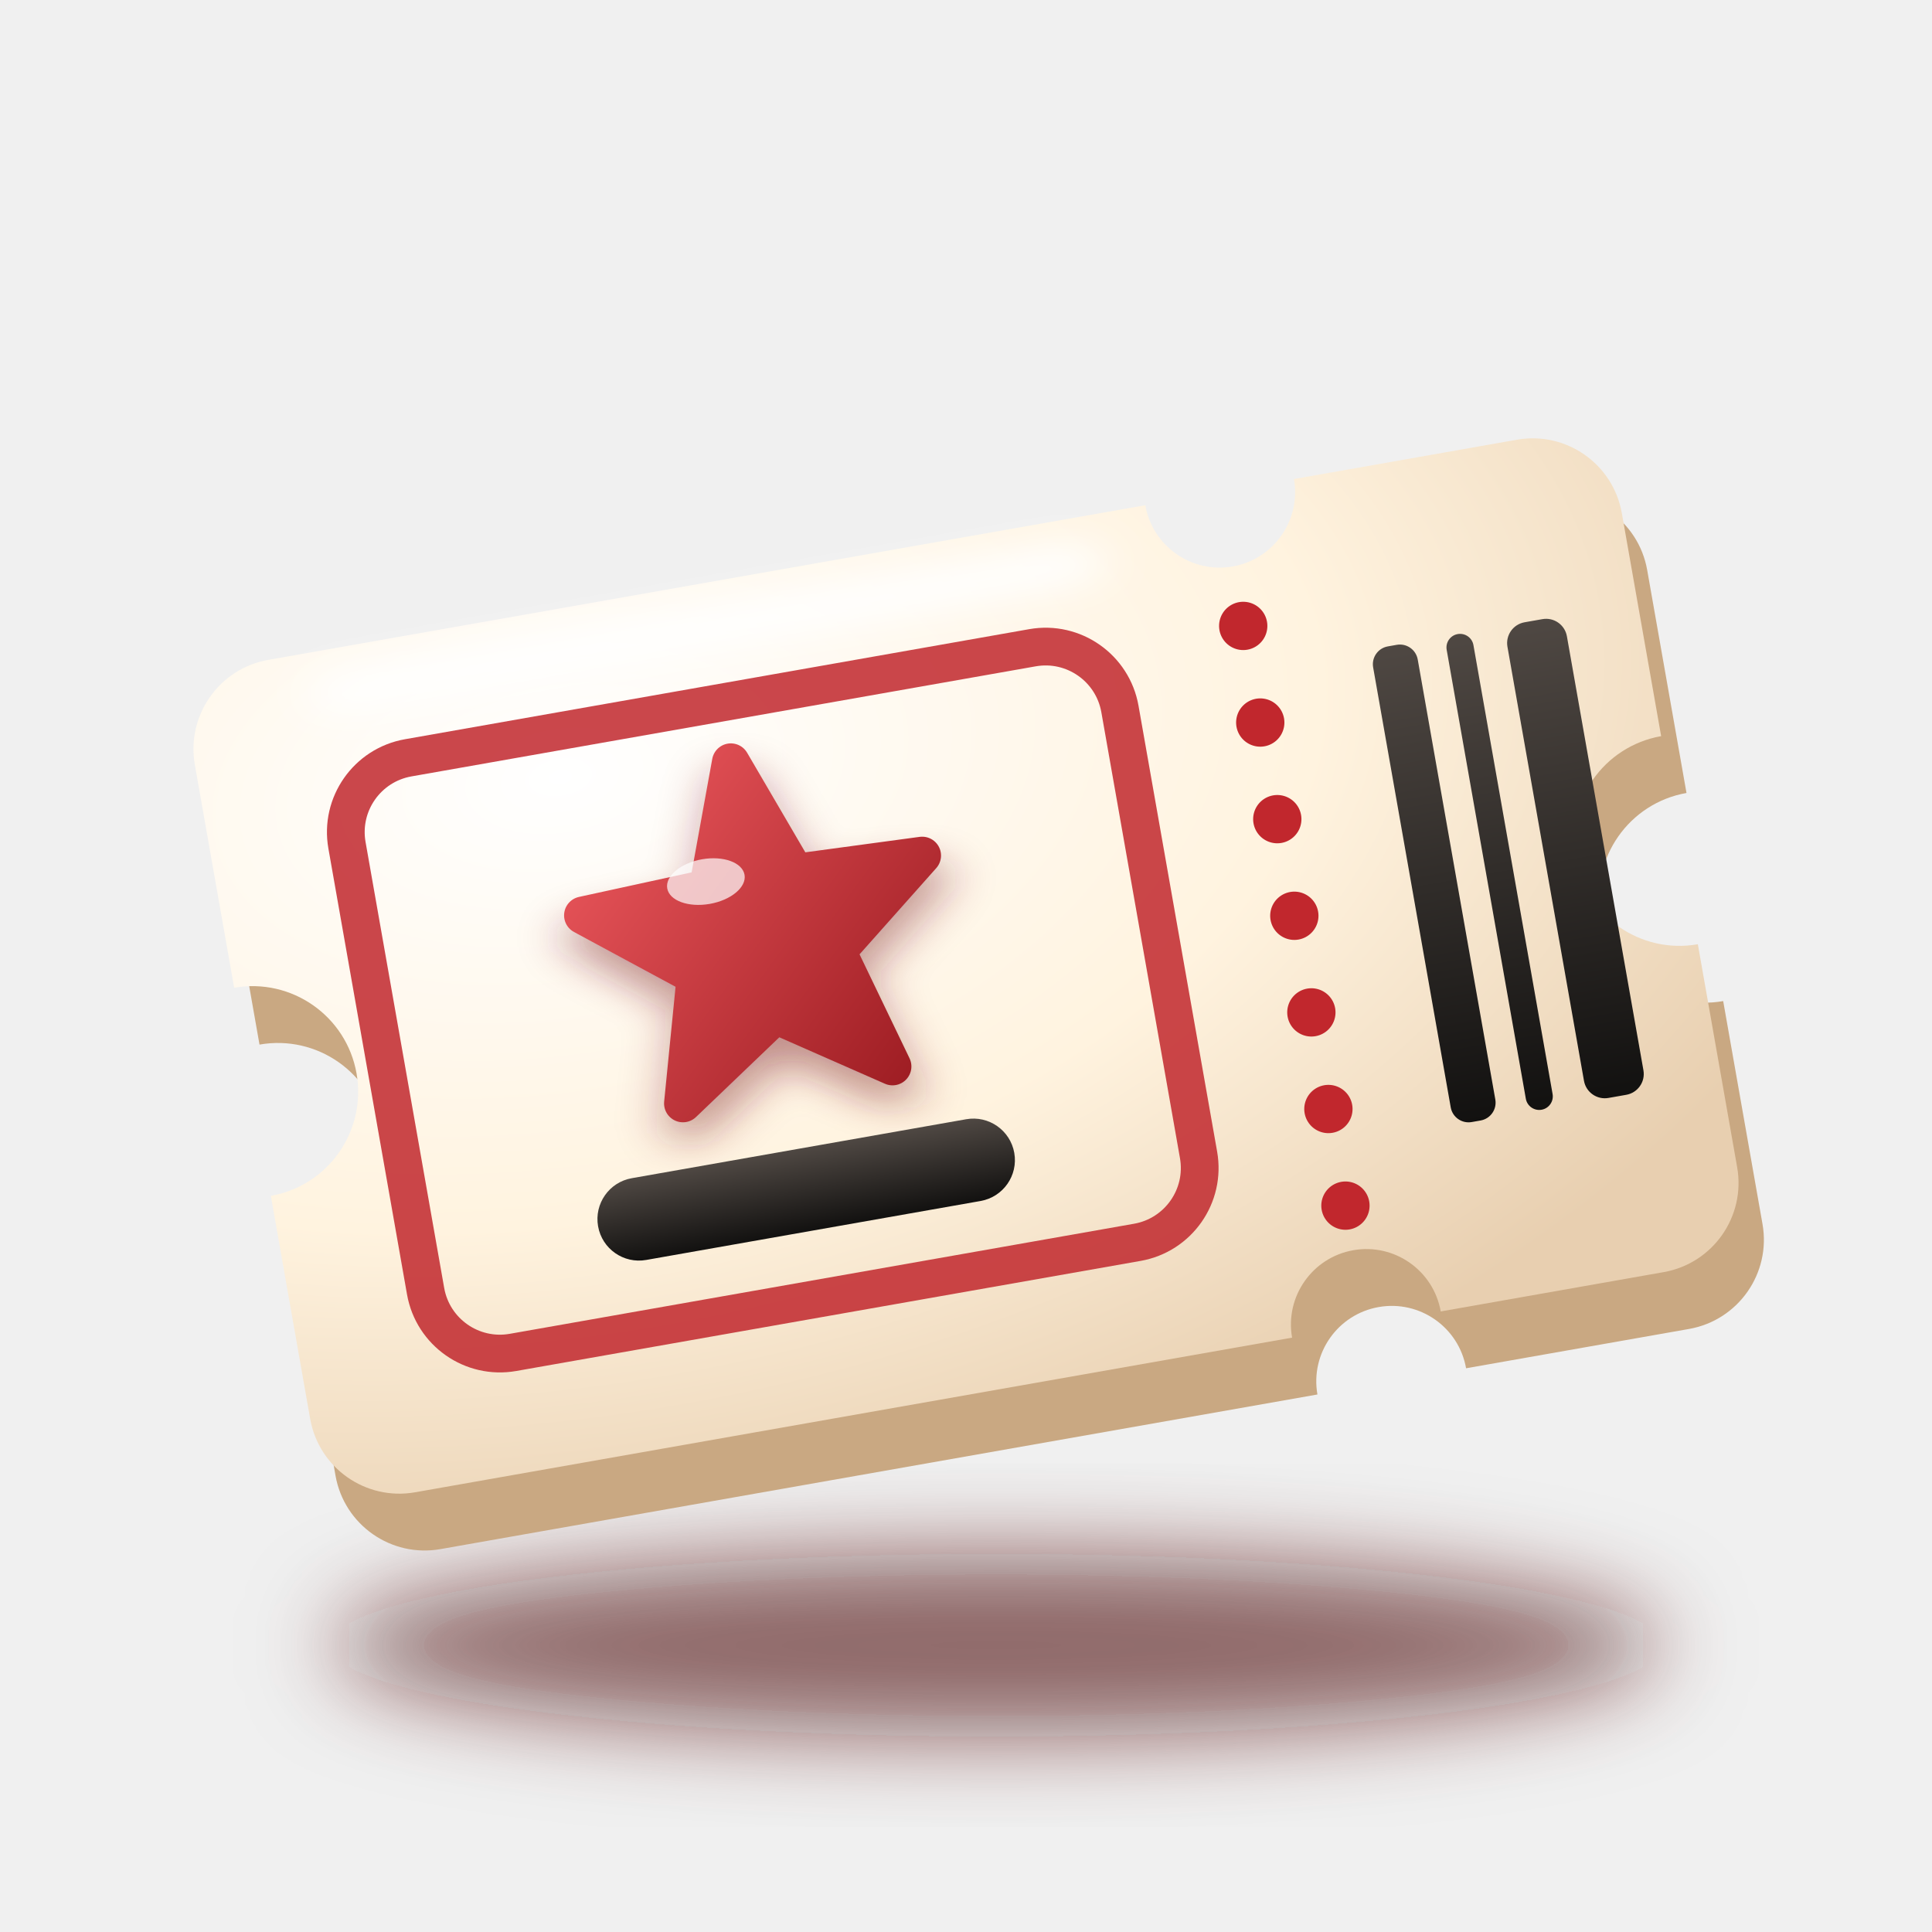
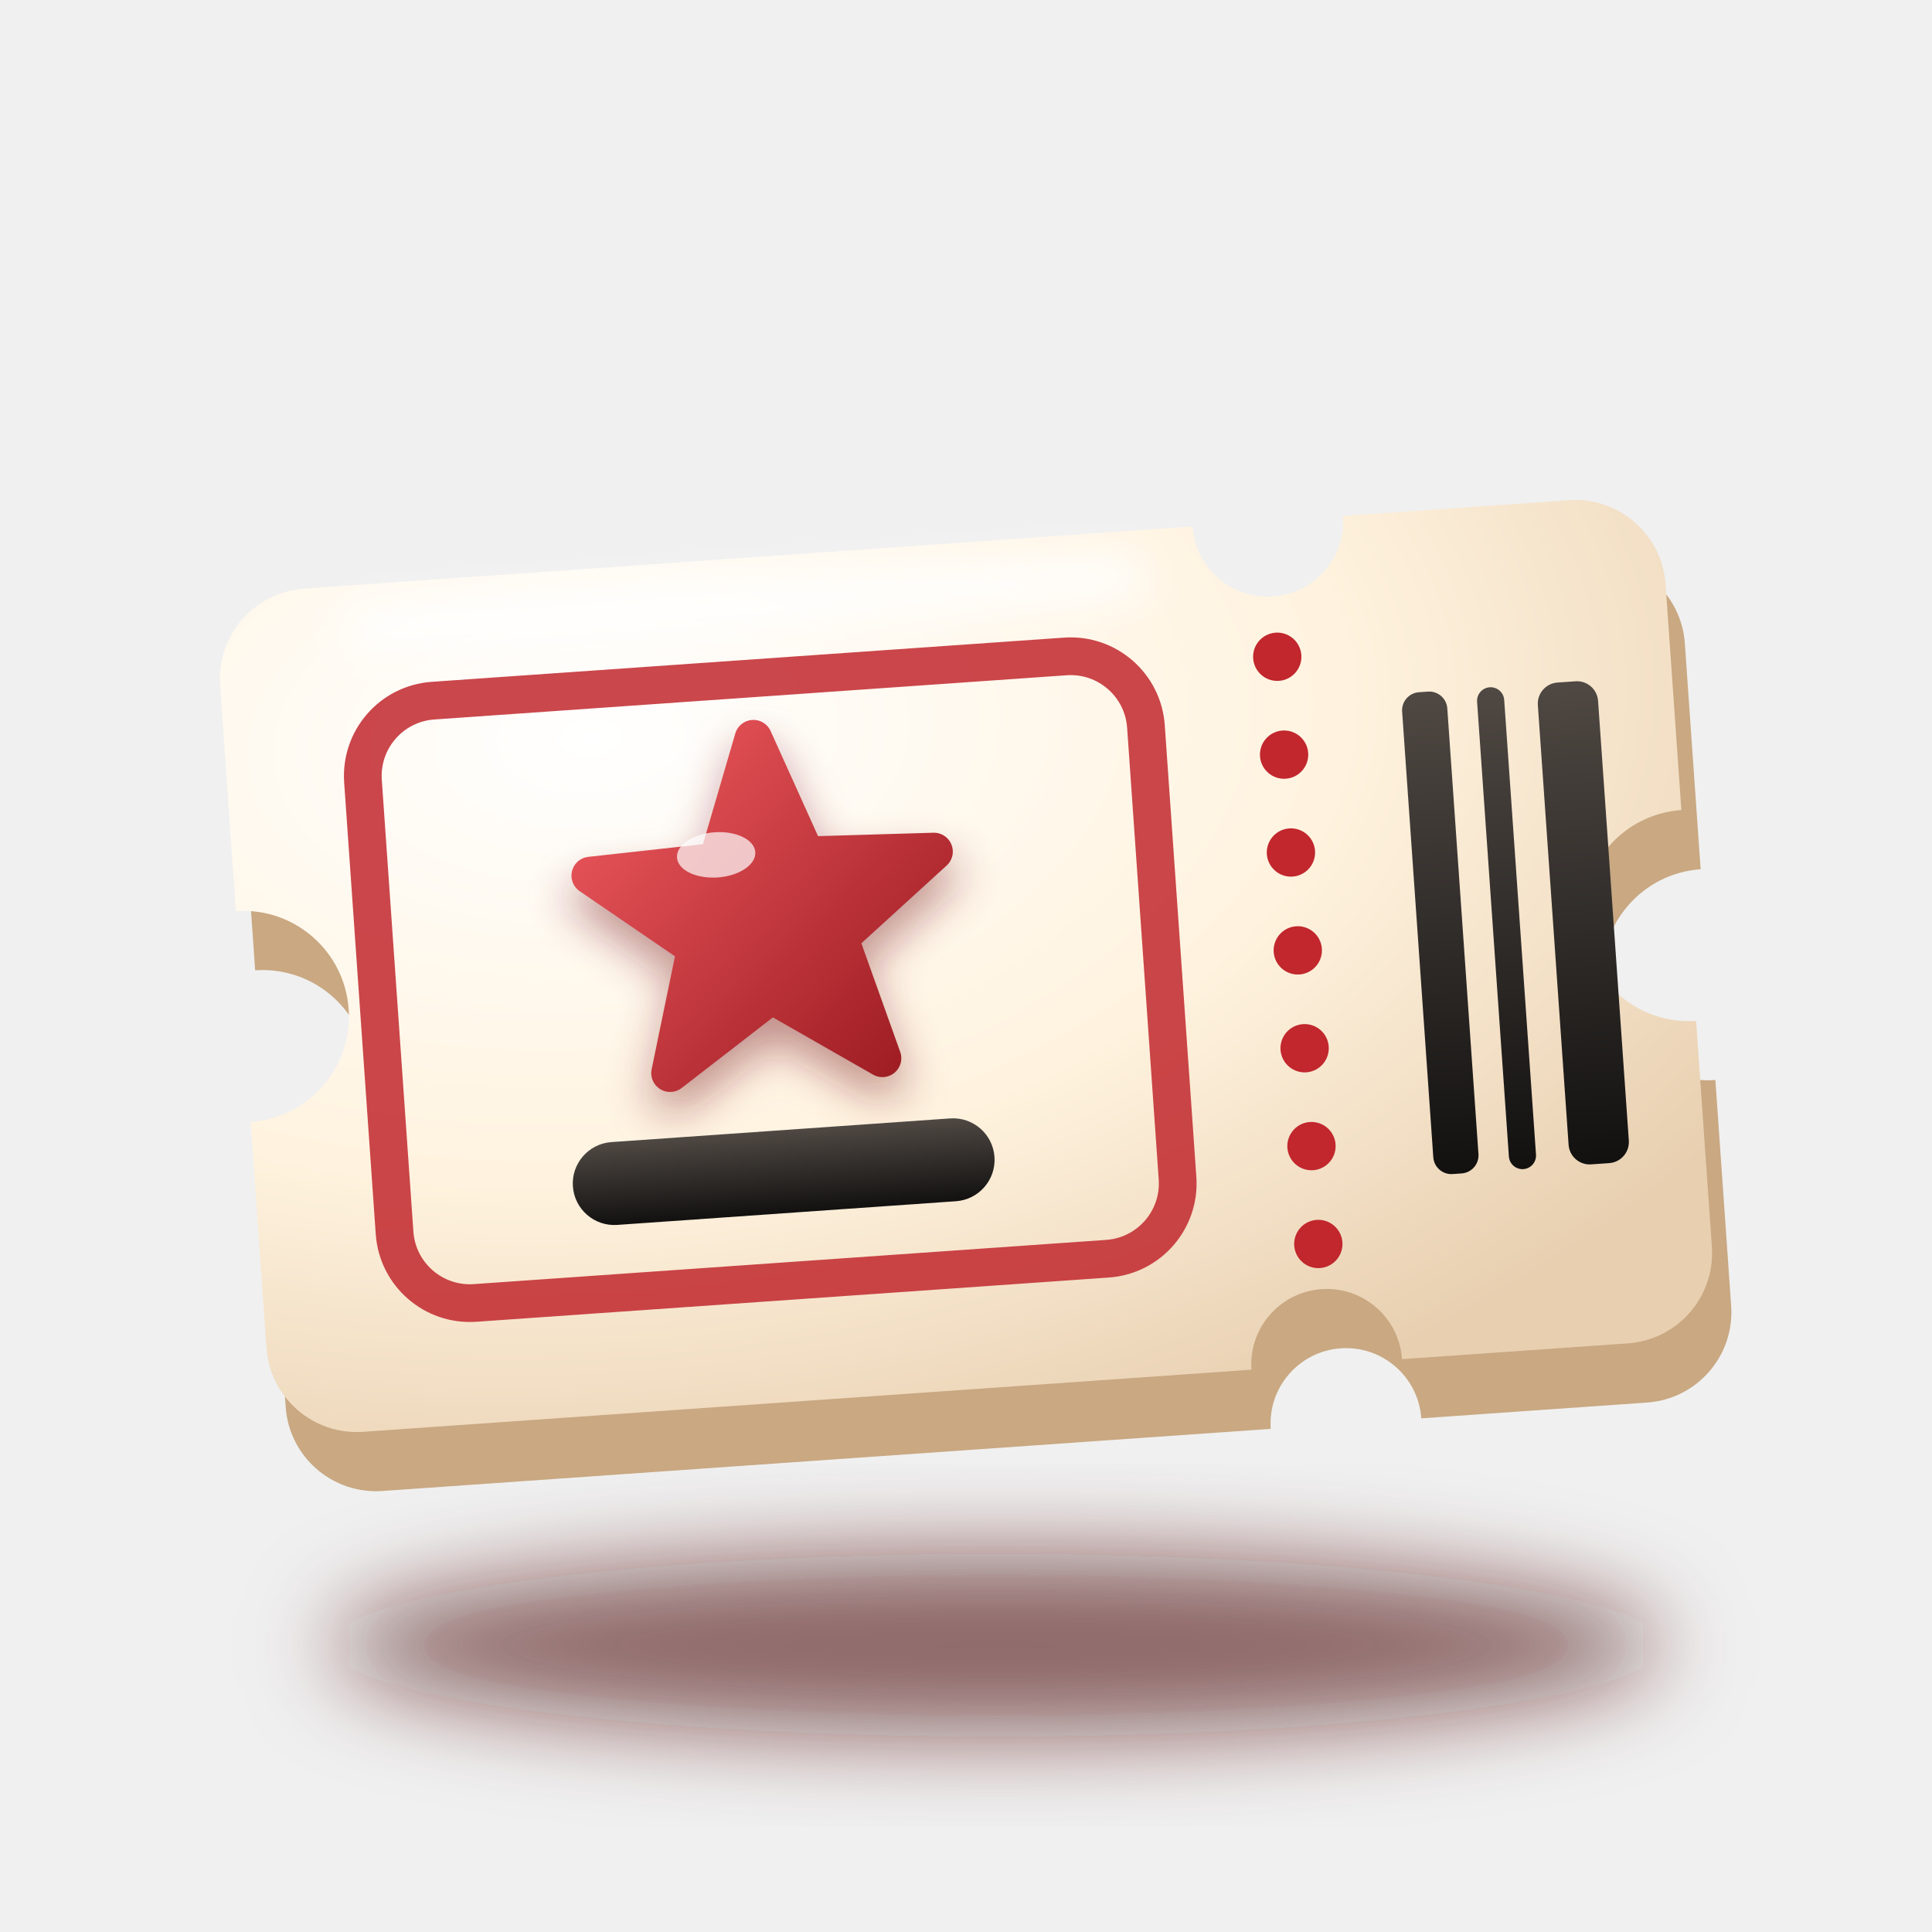
<svg xmlns="http://www.w3.org/2000/svg" viewBox="0 0 128 128">
  <defs>
    <path id="public-screening-3d-shape" d="M22 36 H81 A5 5 0 0 0 91 36 H106 A6 6 0 0 1 112 42 V57 A7 7 0 0 0 112 71 V86 A6 6 0 0 1 106 92 H91 A5 5 0 0 0 81 92 H22 A6 6 0 0 1 16 86 V71 A7 7 0 0 0 16 57 V42 A6 6 0 0 1 22 36 Z" />
    <radialGradient id="public-screening-3d-paper" cx=".25" cy=".2" r=".95">
      <stop offset="0" stop-color="#ffffff" />
      <stop offset=".55" stop-color="#fff3df" />
      <stop offset="1" stop-color="#e8cfb0" />
    </radialGradient>
    <linearGradient id="public-screening-3d-star" x1="0" y1="0" x2="1" y2="1">
      <stop offset="0" stop-color="#ef5a5f" />
      <stop offset="1" stop-color="#9a1a20" />
    </linearGradient>
    <linearGradient id="public-screening-3d-ink" x1="0" y1="0" x2="0" y2="1">
      <stop offset="0" stop-color="#4f4843" />
      <stop offset="1" stop-color="#121110" />
    </linearGradient>
    <filter id="public-screening-3d-blur" x="-50%" y="-50%" width="200%" height="200%">
      <feGaussianBlur stdDeviation="3" />
    </filter>
    <filter id="public-screening-3d-soft" x="-50%" y="-50%" width="200%" height="200%">
      <feGaussianBlur stdDeviation="1.4" />
    </filter>
  </defs>
  <ellipse cx="66" cy="109" rx="44" ry="6" fill="#4e0a0e" opacity=".6" filter="url(#public-screening-3d-blur)" />
-   <g transform="rotate(-10 64 64)">
+   <g transform="rotate(-4 64 64)">
    <use href="#public-screening-3d-shape" transform="translate(1 4)" fill="#c9a882" />
    <use href="#public-screening-3d-shape" fill="url(#public-screening-3d-paper)" />
    <path d="M26 39 H76" stroke="#ffffff" stroke-width="3" stroke-linecap="round" opacity=".9" filter="url(#public-screening-3d-soft)" />
    <path d="M86 45 V84" stroke="#c1272d" stroke-width="3.2" stroke-linecap="round" stroke-dasharray="0 6.5" />
    <rect x="25" y="44" width="52" height="40" rx="5" fill="none" stroke="#c1272d" stroke-width="2.5" opacity=".85" />
    <path d="M51 49.5 L53.94 57.45 L62.41 57.79 L55.76 63.05 L58.05 71.21 L51 66.5 L43.95 71.21 L46.24 63.05 L39.59 57.79 L48.06 57.45 Z" fill="#7a141a" stroke="#7a141a" stroke-width="2.5" stroke-linejoin="round" opacity=".45" filter="url(#public-screening-3d-soft)" />
    <path d="M51 48 L53.94 55.95 L62.41 56.29 L55.76 61.55 L58.05 69.71 L51 65 L43.95 69.71 L46.24 61.55 L39.59 56.29 L48.06 55.95 Z" fill="url(#public-screening-3d-star)" stroke="url(#public-screening-3d-star)" stroke-width="2.5" stroke-linejoin="round" />
    <ellipse cx="48" cy="55.5" rx="2.6" ry="1.5" fill="#ffffff" opacity=".7" />
    <rect x="37" y="74" width="28" height="5.5" rx="2.75" fill="url(#public-screening-3d-ink)" />
    <g fill="url(#public-screening-3d-ink)">
      <rect x="94" y="48" width="3" height="32" rx="1.2" />
      <rect x="99" y="48" width="1.8" height="32" rx=".9" />
      <rect x="103" y="48" width="4" height="32" rx="1.4" />
    </g>
  </g>
</svg>
